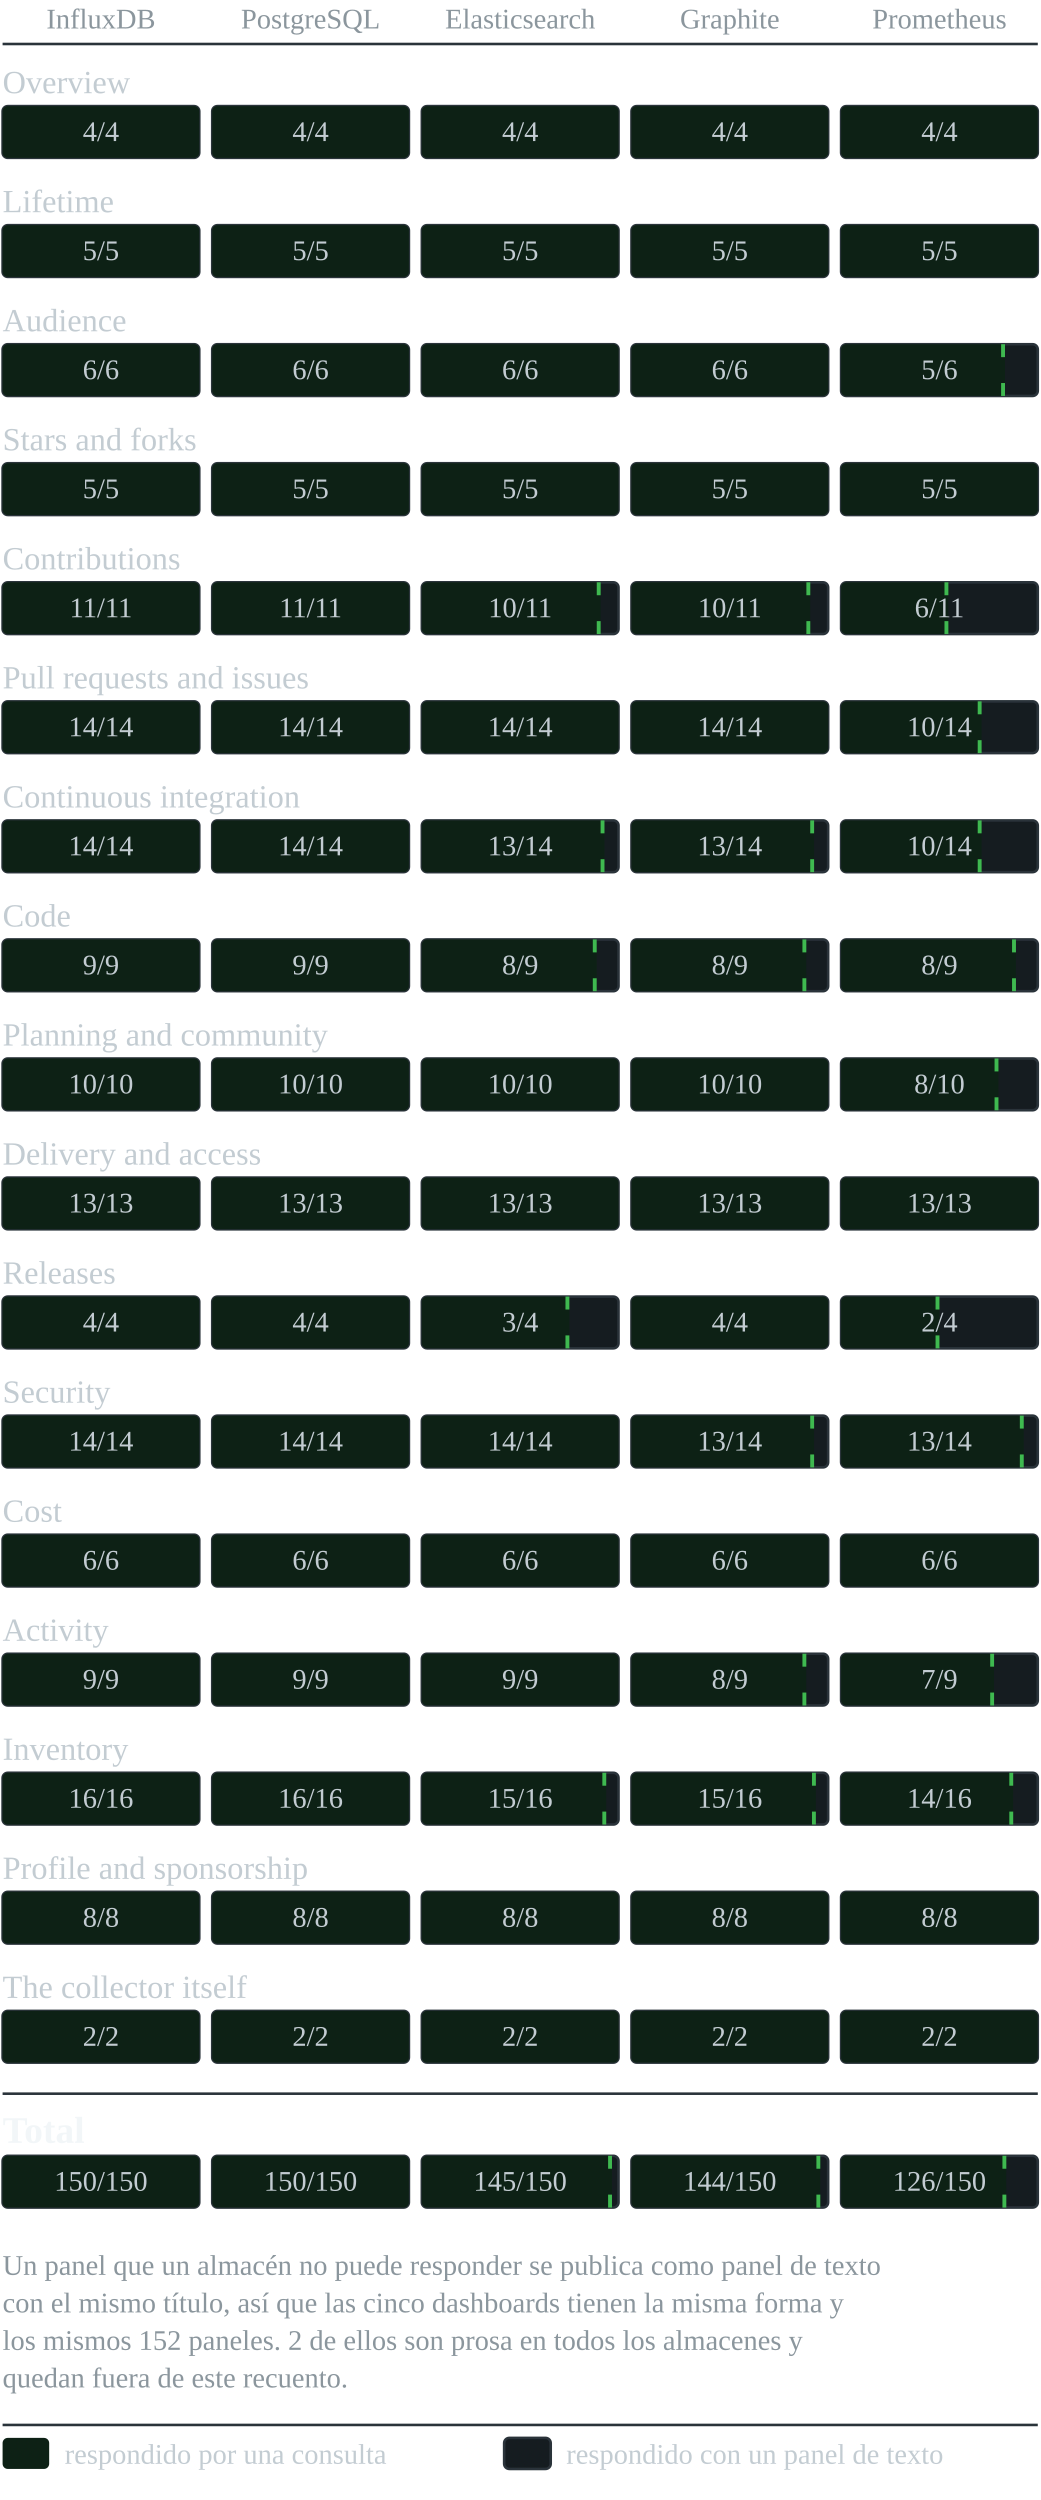
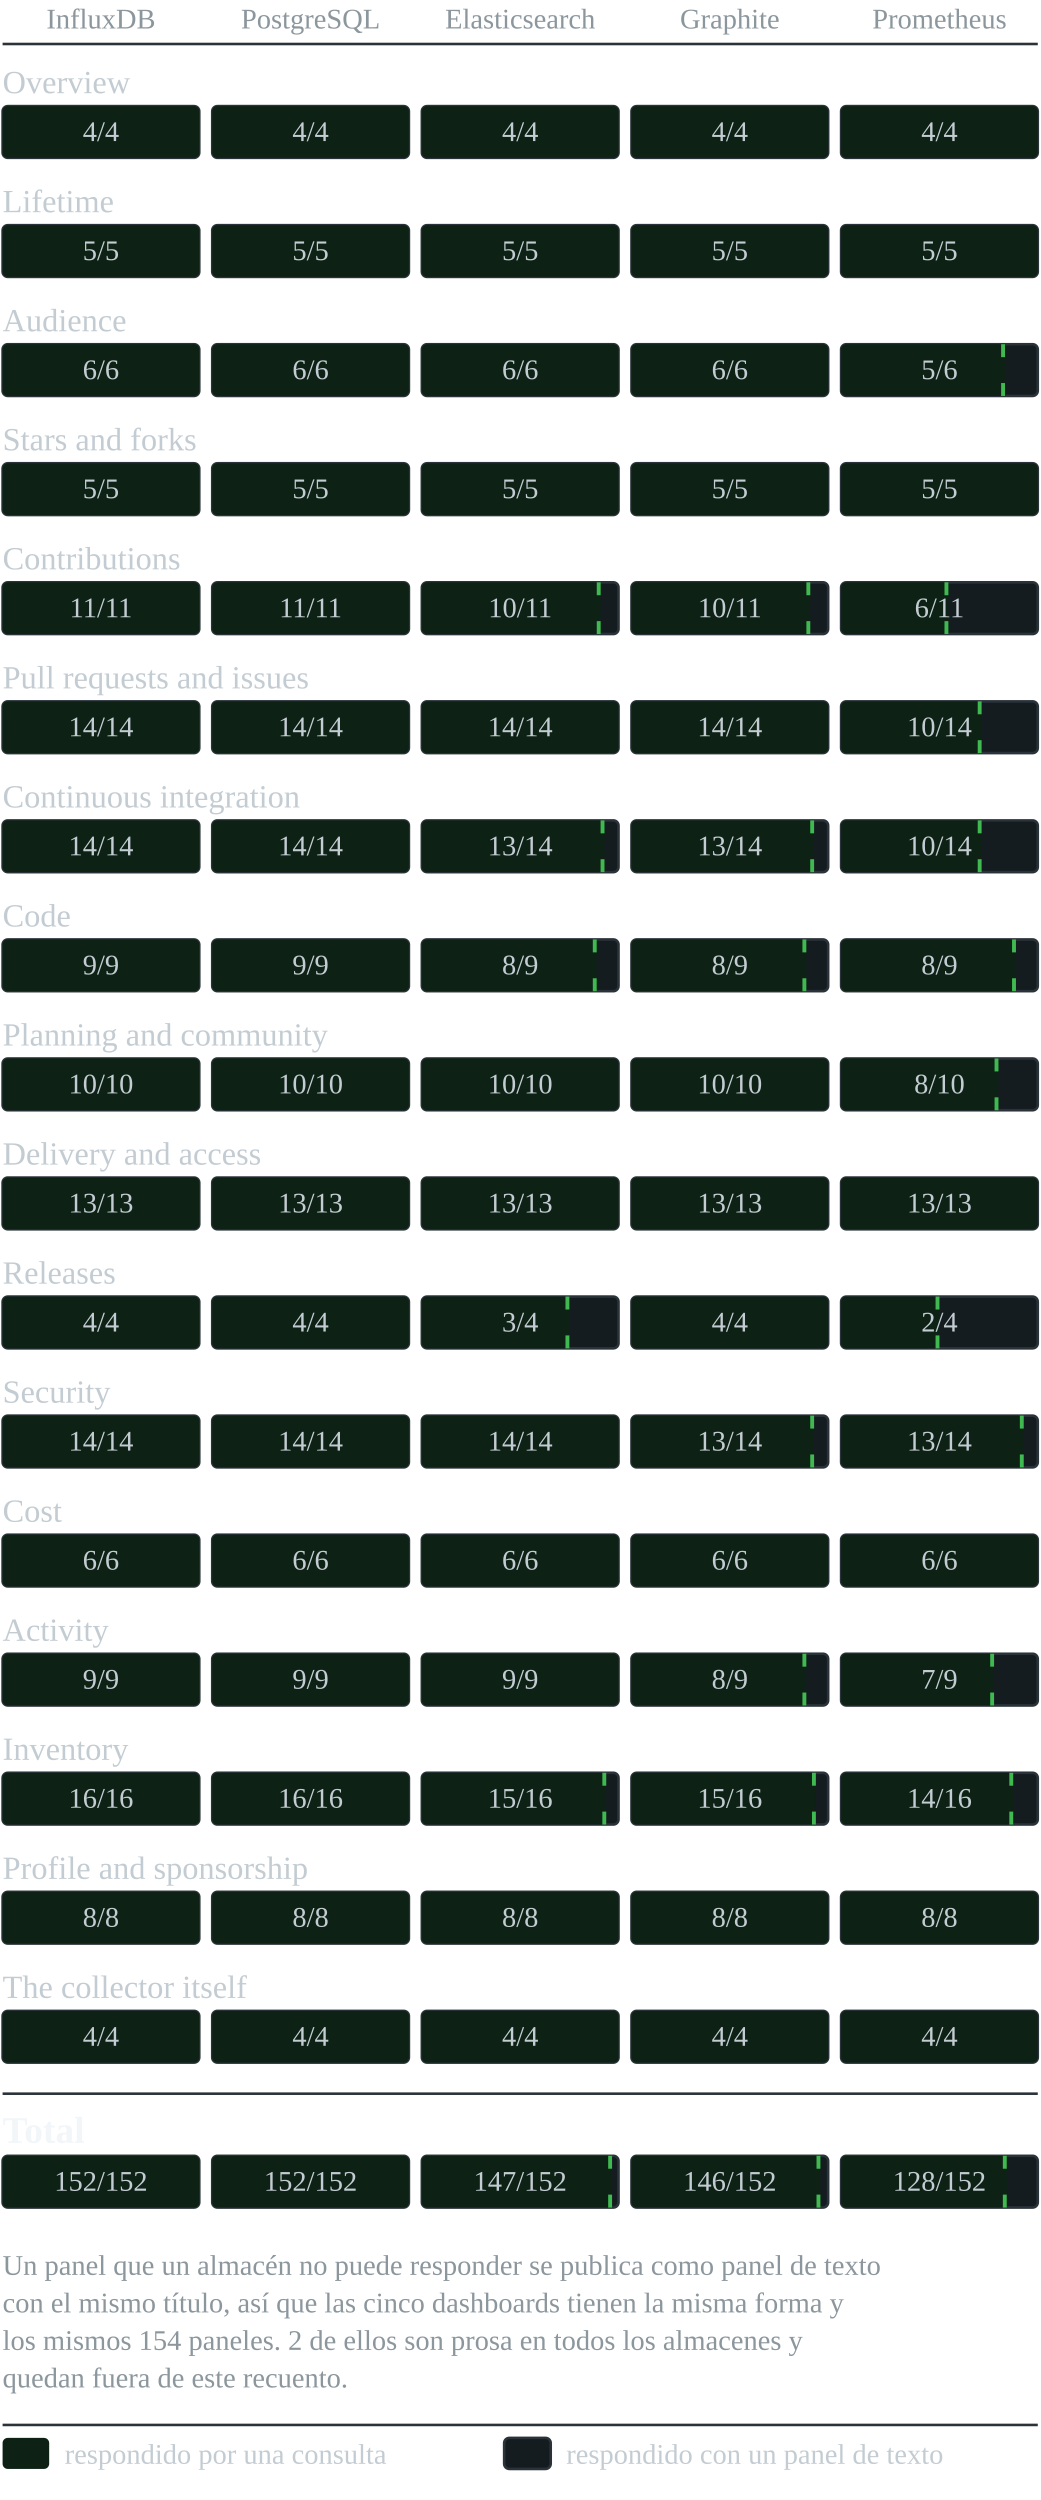
<svg xmlns="http://www.w3.org/2000/svg" class="gf" viewBox="-1 -1 402 966" role="img" aria-labelledby="gf-stores-es-narrow-t gf-stores-es-narrow-d">
  <style>.gf{font-family:var(--sl-font,ui-sans-serif,system-ui,sans-serif)}.gf text{fill:var(--rb-body,#c3ccd2);font-size:12.5px}.gf .gf-title{fill:var(--rb-heading,#f2f6f8);font-size:14.5px;font-weight:600}.gf .gf-col{fill:var(--rb-heading,#f2f6f8);font-size:12px;font-weight:600}.gf .gf-muted{fill:var(--rb-muted,#8b969d);font-size:11px}.gf .gf-small{font-size:11px}.gf .gf-count{font-size:26px;font-weight:700}.gf .gf-keep{fill:var(--rb-accent,#3fb950)}.gf .gf-add{fill:var(--rb-status-drop,#e0605c)}.gf .gf-box{fill:var(--rb-surface,#151c20);stroke:var(--rb-border,#2a333a);stroke-width:1}.gf .gf-cell-keep{fill:var(--rb-accent-soft,#0d2115);stroke:var(--rb-accent,#3fb950);stroke-width:1}.gf .gf-cell-add{fill:var(--rb-status-drop-soft,#2b1618);stroke:var(--rb-status-drop,#e0605c);stroke-width:1}.gf .gf-bar{fill:var(--rb-accent-soft,#0d2115)}.gf .gf-edge{fill:var(--rb-accent,#3fb950)}.gf .gf-rule{stroke:var(--rb-border,#2a333a);stroke-width:1}.gf .gf-line{stroke:var(--rb-muted,#8b969d);stroke-width:1;fill:none}.gf .gf-head{fill:var(--rb-muted,#8b969d)}</style>
  <text x="38" y="10" class="gf-small gf-muted" text-anchor="middle">InfluxDB</text>
  <text x="119" y="10" class="gf-small gf-muted" text-anchor="middle">PostgreSQL</text>
  <text x="200" y="10" class="gf-small gf-muted" text-anchor="middle">Elasticsearch</text>
  <text x="281" y="10" class="gf-small gf-muted" text-anchor="middle">Graphite</text>
  <text x="362" y="10" class="gf-small gf-muted" text-anchor="middle">Prometheus</text>
  <line x1="0" y1="16" x2="400" y2="16" class="gf-rule" />
  <text x="0" y="35">Overview</text>
  <rect x="0" y="40" width="76" height="20" rx="2" class="gf-box" />
  <rect x="0" y="40" width="76" height="20" rx="2" class="gf-bar" />
  <text x="38" y="53.5" class="gf-small" text-anchor="middle">4/4</text>
  <rect x="81" y="40" width="76" height="20" rx="2" class="gf-box" />
  <rect x="81" y="40" width="76" height="20" rx="2" class="gf-bar" />
  <text x="119" y="53.5" class="gf-small" text-anchor="middle">4/4</text>
  <rect x="162" y="40" width="76" height="20" rx="2" class="gf-box" />
  <rect x="162" y="40" width="76" height="20" rx="2" class="gf-bar" />
  <text x="200" y="53.5" class="gf-small" text-anchor="middle">4/4</text>
  <rect x="243" y="40" width="76" height="20" rx="2" class="gf-box" />
  <rect x="243" y="40" width="76" height="20" rx="2" class="gf-bar" />
  <text x="281" y="53.5" class="gf-small" text-anchor="middle">4/4</text>
  <rect x="324" y="40" width="76" height="20" rx="2" class="gf-box" />
  <rect x="324" y="40" width="76" height="20" rx="2" class="gf-bar" />
  <text x="362" y="53.5" class="gf-small" text-anchor="middle">4/4</text>
  <text x="0" y="81">Lifetime</text>
  <rect x="0" y="86" width="76" height="20" rx="2" class="gf-box" />
  <rect x="0" y="86" width="76" height="20" rx="2" class="gf-bar" />
  <text x="38" y="99.5" class="gf-small" text-anchor="middle">5/5</text>
  <rect x="81" y="86" width="76" height="20" rx="2" class="gf-box" />
  <rect x="81" y="86" width="76" height="20" rx="2" class="gf-bar" />
  <text x="119" y="99.5" class="gf-small" text-anchor="middle">5/5</text>
  <rect x="162" y="86" width="76" height="20" rx="2" class="gf-box" />
  <rect x="162" y="86" width="76" height="20" rx="2" class="gf-bar" />
  <text x="200" y="99.5" class="gf-small" text-anchor="middle">5/5</text>
  <rect x="243" y="86" width="76" height="20" rx="2" class="gf-box" />
  <rect x="243" y="86" width="76" height="20" rx="2" class="gf-bar" />
  <text x="281" y="99.5" class="gf-small" text-anchor="middle">5/5</text>
  <rect x="324" y="86" width="76" height="20" rx="2" class="gf-box" />
  <rect x="324" y="86" width="76" height="20" rx="2" class="gf-bar" />
  <text x="362" y="99.5" class="gf-small" text-anchor="middle">5/5</text>
  <text x="0" y="127">Audience</text>
  <rect x="0" y="132" width="76" height="20" rx="2" class="gf-box" />
  <rect x="0" y="132" width="76" height="20" rx="2" class="gf-bar" />
  <text x="38" y="145.5" class="gf-small" text-anchor="middle">6/6</text>
  <rect x="81" y="132" width="76" height="20" rx="2" class="gf-box" />
  <rect x="81" y="132" width="76" height="20" rx="2" class="gf-bar" />
  <text x="119" y="145.5" class="gf-small" text-anchor="middle">6/6</text>
  <rect x="162" y="132" width="76" height="20" rx="2" class="gf-box" />
  <rect x="162" y="132" width="76" height="20" rx="2" class="gf-bar" />
  <text x="200" y="145.5" class="gf-small" text-anchor="middle">6/6</text>
  <rect x="243" y="132" width="76" height="20" rx="2" class="gf-box" />
  <rect x="243" y="132" width="76" height="20" rx="2" class="gf-bar" />
  <text x="281" y="145.5" class="gf-small" text-anchor="middle">6/6</text>
  <rect x="324" y="132" width="76" height="20" rx="2" class="gf-box" />
  <rect x="324" y="132" width="63.33" height="20" rx="2" class="gf-bar" />
  <rect x="385.83" y="132" width="1.5" height="5" rx="0" class="gf-edge" />
  <rect x="385.83" y="147" width="1.5" height="5" rx="0" class="gf-edge" />
  <text x="362" y="145.5" class="gf-small" text-anchor="middle">5/6</text>
  <text x="0" y="173">Stars and forks</text>
  <rect x="0" y="178" width="76" height="20" rx="2" class="gf-box" />
  <rect x="0" y="178" width="76" height="20" rx="2" class="gf-bar" />
  <text x="38" y="191.5" class="gf-small" text-anchor="middle">5/5</text>
  <rect x="81" y="178" width="76" height="20" rx="2" class="gf-box" />
  <rect x="81" y="178" width="76" height="20" rx="2" class="gf-bar" />
  <text x="119" y="191.5" class="gf-small" text-anchor="middle">5/5</text>
  <rect x="162" y="178" width="76" height="20" rx="2" class="gf-box" />
  <rect x="162" y="178" width="76" height="20" rx="2" class="gf-bar" />
  <text x="200" y="191.5" class="gf-small" text-anchor="middle">5/5</text>
  <rect x="243" y="178" width="76" height="20" rx="2" class="gf-box" />
  <rect x="243" y="178" width="76" height="20" rx="2" class="gf-bar" />
  <text x="281" y="191.5" class="gf-small" text-anchor="middle">5/5</text>
  <rect x="324" y="178" width="76" height="20" rx="2" class="gf-box" />
  <rect x="324" y="178" width="76" height="20" rx="2" class="gf-bar" />
  <text x="362" y="191.5" class="gf-small" text-anchor="middle">5/5</text>
  <text x="0" y="219">Contributions</text>
  <rect x="0" y="224" width="76" height="20" rx="2" class="gf-box" />
  <rect x="0" y="224" width="76" height="20" rx="2" class="gf-bar" />
  <text x="38" y="237.5" class="gf-small" text-anchor="middle">11/11</text>
  <rect x="81" y="224" width="76" height="20" rx="2" class="gf-box" />
  <rect x="81" y="224" width="76" height="20" rx="2" class="gf-bar" />
  <text x="119" y="237.5" class="gf-small" text-anchor="middle">11/11</text>
  <rect x="162" y="224" width="76" height="20" rx="2" class="gf-box" />
  <rect x="162" y="224" width="69.09" height="20" rx="2" class="gf-bar" />
  <rect x="229.59" y="224" width="1.5" height="5" rx="0" class="gf-edge" />
  <rect x="229.59" y="239" width="1.5" height="5" rx="0" class="gf-edge" />
  <text x="200" y="237.5" class="gf-small" text-anchor="middle">10/11</text>
  <rect x="243" y="224" width="76" height="20" rx="2" class="gf-box" />
  <rect x="243" y="224" width="69.09" height="20" rx="2" class="gf-bar" />
  <rect x="310.59" y="224" width="1.5" height="5" rx="0" class="gf-edge" />
  <rect x="310.59" y="239" width="1.5" height="5" rx="0" class="gf-edge" />
  <text x="281" y="237.5" class="gf-small" text-anchor="middle">10/11</text>
  <rect x="324" y="224" width="76" height="20" rx="2" class="gf-box" />
  <rect x="324" y="224" width="41.45" height="20" rx="2" class="gf-bar" />
  <rect x="363.95" y="224" width="1.5" height="5" rx="0" class="gf-edge" />
  <rect x="363.95" y="239" width="1.5" height="5" rx="0" class="gf-edge" />
  <text x="362" y="237.5" class="gf-small" text-anchor="middle">6/11</text>
  <text x="0" y="265">Pull requests and issues</text>
  <rect x="0" y="270" width="76" height="20" rx="2" class="gf-box" />
  <rect x="0" y="270" width="76" height="20" rx="2" class="gf-bar" />
  <text x="38" y="283.5" class="gf-small" text-anchor="middle">14/14</text>
  <rect x="81" y="270" width="76" height="20" rx="2" class="gf-box" />
  <rect x="81" y="270" width="76" height="20" rx="2" class="gf-bar" />
  <text x="119" y="283.5" class="gf-small" text-anchor="middle">14/14</text>
  <rect x="162" y="270" width="76" height="20" rx="2" class="gf-box" />
  <rect x="162" y="270" width="76" height="20" rx="2" class="gf-bar" />
  <text x="200" y="283.5" class="gf-small" text-anchor="middle">14/14</text>
  <rect x="243" y="270" width="76" height="20" rx="2" class="gf-box" />
  <rect x="243" y="270" width="76" height="20" rx="2" class="gf-bar" />
  <text x="281" y="283.5" class="gf-small" text-anchor="middle">14/14</text>
  <rect x="324" y="270" width="76" height="20" rx="2" class="gf-box" />
  <rect x="324" y="270" width="54.29" height="20" rx="2" class="gf-bar" />
  <rect x="376.79" y="270" width="1.5" height="5" rx="0" class="gf-edge" />
  <rect x="376.79" y="285" width="1.5" height="5" rx="0" class="gf-edge" />
  <text x="362" y="283.5" class="gf-small" text-anchor="middle">10/14</text>
  <text x="0" y="311">Continuous integration</text>
  <rect x="0" y="316" width="76" height="20" rx="2" class="gf-box" />
  <rect x="0" y="316" width="76" height="20" rx="2" class="gf-bar" />
  <text x="38" y="329.5" class="gf-small" text-anchor="middle">14/14</text>
  <rect x="81" y="316" width="76" height="20" rx="2" class="gf-box" />
  <rect x="81" y="316" width="76" height="20" rx="2" class="gf-bar" />
  <text x="119" y="329.5" class="gf-small" text-anchor="middle">14/14</text>
  <rect x="162" y="316" width="76" height="20" rx="2" class="gf-box" />
  <rect x="162" y="316" width="70.57" height="20" rx="2" class="gf-bar" />
  <rect x="231.07" y="316" width="1.5" height="5" rx="0" class="gf-edge" />
  <rect x="231.07" y="331" width="1.5" height="5" rx="0" class="gf-edge" />
  <text x="200" y="329.5" class="gf-small" text-anchor="middle">13/14</text>
  <rect x="243" y="316" width="76" height="20" rx="2" class="gf-box" />
  <rect x="243" y="316" width="70.57" height="20" rx="2" class="gf-bar" />
  <rect x="312.07" y="316" width="1.5" height="5" rx="0" class="gf-edge" />
  <rect x="312.07" y="331" width="1.5" height="5" rx="0" class="gf-edge" />
  <text x="281" y="329.5" class="gf-small" text-anchor="middle">13/14</text>
  <rect x="324" y="316" width="76" height="20" rx="2" class="gf-box" />
  <rect x="324" y="316" width="54.29" height="20" rx="2" class="gf-bar" />
  <rect x="376.79" y="316" width="1.5" height="5" rx="0" class="gf-edge" />
  <rect x="376.79" y="331" width="1.5" height="5" rx="0" class="gf-edge" />
  <text x="362" y="329.5" class="gf-small" text-anchor="middle">10/14</text>
  <text x="0" y="357">Code</text>
  <rect x="0" y="362" width="76" height="20" rx="2" class="gf-box" />
  <rect x="0" y="362" width="76" height="20" rx="2" class="gf-bar" />
  <text x="38" y="375.5" class="gf-small" text-anchor="middle">9/9</text>
  <rect x="81" y="362" width="76" height="20" rx="2" class="gf-box" />
  <rect x="81" y="362" width="76" height="20" rx="2" class="gf-bar" />
  <text x="119" y="375.5" class="gf-small" text-anchor="middle">9/9</text>
  <rect x="162" y="362" width="76" height="20" rx="2" class="gf-box" />
  <rect x="162" y="362" width="67.56" height="20" rx="2" class="gf-bar" />
  <rect x="228.06" y="362" width="1.5" height="5" rx="0" class="gf-edge" />
  <rect x="228.06" y="377" width="1.5" height="5" rx="0" class="gf-edge" />
  <text x="200" y="375.5" class="gf-small" text-anchor="middle">8/9</text>
  <rect x="243" y="362" width="76" height="20" rx="2" class="gf-box" />
  <rect x="243" y="362" width="67.56" height="20" rx="2" class="gf-bar" />
  <rect x="309.06" y="362" width="1.5" height="5" rx="0" class="gf-edge" />
  <rect x="309.06" y="377" width="1.5" height="5" rx="0" class="gf-edge" />
  <text x="281" y="375.5" class="gf-small" text-anchor="middle">8/9</text>
  <rect x="324" y="362" width="76" height="20" rx="2" class="gf-box" />
  <rect x="324" y="362" width="67.56" height="20" rx="2" class="gf-bar" />
  <rect x="390.06" y="362" width="1.5" height="5" rx="0" class="gf-edge" />
  <rect x="390.06" y="377" width="1.5" height="5" rx="0" class="gf-edge" />
  <text x="362" y="375.5" class="gf-small" text-anchor="middle">8/9</text>
  <text x="0" y="403">Planning and community</text>
  <rect x="0" y="408" width="76" height="20" rx="2" class="gf-box" />
  <rect x="0" y="408" width="76" height="20" rx="2" class="gf-bar" />
  <text x="38" y="421.5" class="gf-small" text-anchor="middle">10/10</text>
  <rect x="81" y="408" width="76" height="20" rx="2" class="gf-box" />
  <rect x="81" y="408" width="76" height="20" rx="2" class="gf-bar" />
  <text x="119" y="421.5" class="gf-small" text-anchor="middle">10/10</text>
  <rect x="162" y="408" width="76" height="20" rx="2" class="gf-box" />
  <rect x="162" y="408" width="76" height="20" rx="2" class="gf-bar" />
  <text x="200" y="421.5" class="gf-small" text-anchor="middle">10/10</text>
  <rect x="243" y="408" width="76" height="20" rx="2" class="gf-box" />
  <rect x="243" y="408" width="76" height="20" rx="2" class="gf-bar" />
  <text x="281" y="421.5" class="gf-small" text-anchor="middle">10/10</text>
  <rect x="324" y="408" width="76" height="20" rx="2" class="gf-box" />
  <rect x="324" y="408" width="60.8" height="20" rx="2" class="gf-bar" />
  <rect x="383.3" y="408" width="1.5" height="5" rx="0" class="gf-edge" />
  <rect x="383.3" y="423" width="1.5" height="5" rx="0" class="gf-edge" />
  <text x="362" y="421.5" class="gf-small" text-anchor="middle">8/10</text>
  <text x="0" y="449">Delivery and access</text>
  <rect x="0" y="454" width="76" height="20" rx="2" class="gf-box" />
  <rect x="0" y="454" width="76" height="20" rx="2" class="gf-bar" />
  <text x="38" y="467.5" class="gf-small" text-anchor="middle">13/13</text>
  <rect x="81" y="454" width="76" height="20" rx="2" class="gf-box" />
  <rect x="81" y="454" width="76" height="20" rx="2" class="gf-bar" />
  <text x="119" y="467.5" class="gf-small" text-anchor="middle">13/13</text>
  <rect x="162" y="454" width="76" height="20" rx="2" class="gf-box" />
  <rect x="162" y="454" width="76" height="20" rx="2" class="gf-bar" />
  <text x="200" y="467.5" class="gf-small" text-anchor="middle">13/13</text>
  <rect x="243" y="454" width="76" height="20" rx="2" class="gf-box" />
  <rect x="243" y="454" width="76" height="20" rx="2" class="gf-bar" />
  <text x="281" y="467.5" class="gf-small" text-anchor="middle">13/13</text>
  <rect x="324" y="454" width="76" height="20" rx="2" class="gf-box" />
  <rect x="324" y="454" width="76" height="20" rx="2" class="gf-bar" />
  <text x="362" y="467.5" class="gf-small" text-anchor="middle">13/13</text>
  <text x="0" y="495">Releases</text>
  <rect x="0" y="500" width="76" height="20" rx="2" class="gf-box" />
  <rect x="0" y="500" width="76" height="20" rx="2" class="gf-bar" />
  <text x="38" y="513.5" class="gf-small" text-anchor="middle">4/4</text>
  <rect x="81" y="500" width="76" height="20" rx="2" class="gf-box" />
  <rect x="81" y="500" width="76" height="20" rx="2" class="gf-bar" />
  <text x="119" y="513.5" class="gf-small" text-anchor="middle">4/4</text>
  <rect x="162" y="500" width="76" height="20" rx="2" class="gf-box" />
  <rect x="162" y="500" width="57" height="20" rx="2" class="gf-bar" />
  <rect x="217.5" y="500" width="1.5" height="5" rx="0" class="gf-edge" />
  <rect x="217.5" y="515" width="1.5" height="5" rx="0" class="gf-edge" />
  <text x="200" y="513.5" class="gf-small" text-anchor="middle">3/4</text>
  <rect x="243" y="500" width="76" height="20" rx="2" class="gf-box" />
  <rect x="243" y="500" width="76" height="20" rx="2" class="gf-bar" />
  <text x="281" y="513.5" class="gf-small" text-anchor="middle">4/4</text>
  <rect x="324" y="500" width="76" height="20" rx="2" class="gf-box" />
  <rect x="324" y="500" width="38" height="20" rx="2" class="gf-bar" />
  <rect x="360.5" y="500" width="1.5" height="5" rx="0" class="gf-edge" />
  <rect x="360.5" y="515" width="1.5" height="5" rx="0" class="gf-edge" />
  <text x="362" y="513.5" class="gf-small" text-anchor="middle">2/4</text>
  <text x="0" y="541">Security</text>
  <rect x="0" y="546" width="76" height="20" rx="2" class="gf-box" />
  <rect x="0" y="546" width="76" height="20" rx="2" class="gf-bar" />
  <text x="38" y="559.5" class="gf-small" text-anchor="middle">14/14</text>
  <rect x="81" y="546" width="76" height="20" rx="2" class="gf-box" />
  <rect x="81" y="546" width="76" height="20" rx="2" class="gf-bar" />
  <text x="119" y="559.5" class="gf-small" text-anchor="middle">14/14</text>
  <rect x="162" y="546" width="76" height="20" rx="2" class="gf-box" />
  <rect x="162" y="546" width="76" height="20" rx="2" class="gf-bar" />
  <text x="200" y="559.5" class="gf-small" text-anchor="middle">14/14</text>
  <rect x="243" y="546" width="76" height="20" rx="2" class="gf-box" />
  <rect x="243" y="546" width="70.57" height="20" rx="2" class="gf-bar" />
  <rect x="312.07" y="546" width="1.5" height="5" rx="0" class="gf-edge" />
  <rect x="312.07" y="561" width="1.5" height="5" rx="0" class="gf-edge" />
  <text x="281" y="559.5" class="gf-small" text-anchor="middle">13/14</text>
  <rect x="324" y="546" width="76" height="20" rx="2" class="gf-box" />
  <rect x="324" y="546" width="70.57" height="20" rx="2" class="gf-bar" />
  <rect x="393.07" y="546" width="1.5" height="5" rx="0" class="gf-edge" />
  <rect x="393.07" y="561" width="1.5" height="5" rx="0" class="gf-edge" />
  <text x="362" y="559.5" class="gf-small" text-anchor="middle">13/14</text>
  <text x="0" y="587">Cost</text>
  <rect x="0" y="592" width="76" height="20" rx="2" class="gf-box" />
  <rect x="0" y="592" width="76" height="20" rx="2" class="gf-bar" />
  <text x="38" y="605.5" class="gf-small" text-anchor="middle">6/6</text>
  <rect x="81" y="592" width="76" height="20" rx="2" class="gf-box" />
  <rect x="81" y="592" width="76" height="20" rx="2" class="gf-bar" />
  <text x="119" y="605.5" class="gf-small" text-anchor="middle">6/6</text>
  <rect x="162" y="592" width="76" height="20" rx="2" class="gf-box" />
  <rect x="162" y="592" width="76" height="20" rx="2" class="gf-bar" />
  <text x="200" y="605.5" class="gf-small" text-anchor="middle">6/6</text>
  <rect x="243" y="592" width="76" height="20" rx="2" class="gf-box" />
  <rect x="243" y="592" width="76" height="20" rx="2" class="gf-bar" />
  <text x="281" y="605.5" class="gf-small" text-anchor="middle">6/6</text>
  <rect x="324" y="592" width="76" height="20" rx="2" class="gf-box" />
  <rect x="324" y="592" width="76" height="20" rx="2" class="gf-bar" />
  <text x="362" y="605.5" class="gf-small" text-anchor="middle">6/6</text>
  <text x="0" y="633">Activity</text>
  <rect x="0" y="638" width="76" height="20" rx="2" class="gf-box" />
  <rect x="0" y="638" width="76" height="20" rx="2" class="gf-bar" />
  <text x="38" y="651.5" class="gf-small" text-anchor="middle">9/9</text>
  <rect x="81" y="638" width="76" height="20" rx="2" class="gf-box" />
  <rect x="81" y="638" width="76" height="20" rx="2" class="gf-bar" />
  <text x="119" y="651.5" class="gf-small" text-anchor="middle">9/9</text>
  <rect x="162" y="638" width="76" height="20" rx="2" class="gf-box" />
  <rect x="162" y="638" width="76" height="20" rx="2" class="gf-bar" />
  <text x="200" y="651.5" class="gf-small" text-anchor="middle">9/9</text>
  <rect x="243" y="638" width="76" height="20" rx="2" class="gf-box" />
  <rect x="243" y="638" width="67.56" height="20" rx="2" class="gf-bar" />
  <rect x="309.06" y="638" width="1.5" height="5" rx="0" class="gf-edge" />
  <rect x="309.06" y="653" width="1.5" height="5" rx="0" class="gf-edge" />
  <text x="281" y="651.5" class="gf-small" text-anchor="middle">8/9</text>
  <rect x="324" y="638" width="76" height="20" rx="2" class="gf-box" />
  <rect x="324" y="638" width="59.11" height="20" rx="2" class="gf-bar" />
  <rect x="381.61" y="638" width="1.5" height="5" rx="0" class="gf-edge" />
  <rect x="381.61" y="653" width="1.5" height="5" rx="0" class="gf-edge" />
  <text x="362" y="651.5" class="gf-small" text-anchor="middle">7/9</text>
  <text x="0" y="679">Inventory</text>
  <rect x="0" y="684" width="76" height="20" rx="2" class="gf-box" />
  <rect x="0" y="684" width="76" height="20" rx="2" class="gf-bar" />
  <text x="38" y="697.5" class="gf-small" text-anchor="middle">16/16</text>
  <rect x="81" y="684" width="76" height="20" rx="2" class="gf-box" />
  <rect x="81" y="684" width="76" height="20" rx="2" class="gf-bar" />
  <text x="119" y="697.5" class="gf-small" text-anchor="middle">16/16</text>
  <rect x="162" y="684" width="76" height="20" rx="2" class="gf-box" />
  <rect x="162" y="684" width="71.25" height="20" rx="2" class="gf-bar" />
  <rect x="231.75" y="684" width="1.5" height="5" rx="0" class="gf-edge" />
  <rect x="231.75" y="699" width="1.5" height="5" rx="0" class="gf-edge" />
  <text x="200" y="697.5" class="gf-small" text-anchor="middle">15/16</text>
  <rect x="243" y="684" width="76" height="20" rx="2" class="gf-box" />
  <rect x="243" y="684" width="71.25" height="20" rx="2" class="gf-bar" />
  <rect x="312.75" y="684" width="1.5" height="5" rx="0" class="gf-edge" />
  <rect x="312.75" y="699" width="1.5" height="5" rx="0" class="gf-edge" />
  <text x="281" y="697.5" class="gf-small" text-anchor="middle">15/16</text>
  <rect x="324" y="684" width="76" height="20" rx="2" class="gf-box" />
  <rect x="324" y="684" width="66.5" height="20" rx="2" class="gf-bar" />
  <rect x="389" y="684" width="1.5" height="5" rx="0" class="gf-edge" />
  <rect x="389" y="699" width="1.5" height="5" rx="0" class="gf-edge" />
  <text x="362" y="697.5" class="gf-small" text-anchor="middle">14/16</text>
  <text x="0" y="725">Profile and sponsorship</text>
  <rect x="0" y="730" width="76" height="20" rx="2" class="gf-box" />
  <rect x="0" y="730" width="76" height="20" rx="2" class="gf-bar" />
  <text x="38" y="743.5" class="gf-small" text-anchor="middle">8/8</text>
  <rect x="81" y="730" width="76" height="20" rx="2" class="gf-box" />
  <rect x="81" y="730" width="76" height="20" rx="2" class="gf-bar" />
  <text x="119" y="743.5" class="gf-small" text-anchor="middle">8/8</text>
  <rect x="162" y="730" width="76" height="20" rx="2" class="gf-box" />
  <rect x="162" y="730" width="76" height="20" rx="2" class="gf-bar" />
  <text x="200" y="743.5" class="gf-small" text-anchor="middle">8/8</text>
  <rect x="243" y="730" width="76" height="20" rx="2" class="gf-box" />
  <rect x="243" y="730" width="76" height="20" rx="2" class="gf-bar" />
  <text x="281" y="743.5" class="gf-small" text-anchor="middle">8/8</text>
  <rect x="324" y="730" width="76" height="20" rx="2" class="gf-box" />
  <rect x="324" y="730" width="76" height="20" rx="2" class="gf-bar" />
  <text x="362" y="743.5" class="gf-small" text-anchor="middle">8/8</text>
  <text x="0" y="771">The collector itself</text>
  <rect x="0" y="776" width="76" height="20" rx="2" class="gf-box" />
  <rect x="0" y="776" width="76" height="20" rx="2" class="gf-bar" />
-   <text x="38" y="789.5" class="gf-small" text-anchor="middle">2/2</text>
+   <text x="38" y="789.5" class="gf-small" text-anchor="middle">4/4</text>
  <rect x="81" y="776" width="76" height="20" rx="2" class="gf-box" />
  <rect x="81" y="776" width="76" height="20" rx="2" class="gf-bar" />
-   <text x="119" y="789.5" class="gf-small" text-anchor="middle">2/2</text>
+   <text x="119" y="789.5" class="gf-small" text-anchor="middle">4/4</text>
  <rect x="162" y="776" width="76" height="20" rx="2" class="gf-box" />
  <rect x="162" y="776" width="76" height="20" rx="2" class="gf-bar" />
-   <text x="200" y="789.5" class="gf-small" text-anchor="middle">2/2</text>
+   <text x="200" y="789.5" class="gf-small" text-anchor="middle">4/4</text>
  <rect x="243" y="776" width="76" height="20" rx="2" class="gf-box" />
  <rect x="243" y="776" width="76" height="20" rx="2" class="gf-bar" />
-   <text x="281" y="789.5" class="gf-small" text-anchor="middle">2/2</text>
+   <text x="281" y="789.5" class="gf-small" text-anchor="middle">4/4</text>
  <rect x="324" y="776" width="76" height="20" rx="2" class="gf-box" />
  <rect x="324" y="776" width="76" height="20" rx="2" class="gf-bar" />
-   <text x="362" y="789.5" class="gf-small" text-anchor="middle">2/2</text>
+   <text x="362" y="789.5" class="gf-small" text-anchor="middle">4/4</text>
  <line x1="0" y1="808" x2="400" y2="808" class="gf-rule" />
  <text x="0" y="827" class="gf-title">Total</text>
  <rect x="0" y="832" width="76" height="20" rx="2" class="gf-box" />
  <rect x="0" y="832" width="76" height="20" rx="2" class="gf-bar" />
-   <text x="38" y="845.5" class="gf-small" text-anchor="middle">150/150</text>
+   <text x="38" y="845.5" class="gf-small" text-anchor="middle">152/152</text>
  <rect x="81" y="832" width="76" height="20" rx="2" class="gf-box" />
  <rect x="81" y="832" width="76" height="20" rx="2" class="gf-bar" />
-   <text x="119" y="845.5" class="gf-small" text-anchor="middle">150/150</text>
+   <text x="119" y="845.5" class="gf-small" text-anchor="middle">152/152</text>
  <rect x="162" y="832" width="76" height="20" rx="2" class="gf-box" />
-   <rect x="162" y="832" width="73.47" height="20" rx="2" class="gf-bar" />
-   <rect x="233.97" y="832" width="1.5" height="5" rx="0" class="gf-edge" />
-   <rect x="233.97" y="847" width="1.5" height="5" rx="0" class="gf-edge" />
-   <text x="200" y="845.5" class="gf-small" text-anchor="middle">145/150</text>
+   <rect x="162" y="832" width="73.5" height="20" rx="2" class="gf-bar" />
+   <rect x="234" y="832" width="1.5" height="5" rx="0" class="gf-edge" />
+   <rect x="234" y="847" width="1.5" height="5" rx="0" class="gf-edge" />
+   <text x="200" y="845.5" class="gf-small" text-anchor="middle">147/152</text>
  <rect x="243" y="832" width="76" height="20" rx="2" class="gf-box" />
-   <rect x="243" y="832" width="72.96" height="20" rx="2" class="gf-bar" />
-   <rect x="314.46" y="832" width="1.5" height="5" rx="0" class="gf-edge" />
-   <rect x="314.46" y="847" width="1.5" height="5" rx="0" class="gf-edge" />
-   <text x="281" y="845.5" class="gf-small" text-anchor="middle">144/150</text>
+   <rect x="243" y="832" width="73" height="20" rx="2" class="gf-bar" />
+   <rect x="314.5" y="832" width="1.5" height="5" rx="0" class="gf-edge" />
+   <rect x="314.5" y="847" width="1.5" height="5" rx="0" class="gf-edge" />
+   <text x="281" y="845.5" class="gf-small" text-anchor="middle">146/152</text>
  <rect x="324" y="832" width="76" height="20" rx="2" class="gf-box" />
-   <rect x="324" y="832" width="63.84" height="20" rx="2" class="gf-bar" />
-   <rect x="386.34" y="832" width="1.5" height="5" rx="0" class="gf-edge" />
-   <rect x="386.34" y="847" width="1.5" height="5" rx="0" class="gf-edge" />
-   <text x="362" y="845.5" class="gf-small" text-anchor="middle">126/150</text>
+   <rect x="324" y="832" width="64" height="20" rx="2" class="gf-bar" />
+   <rect x="386.5" y="832" width="1.5" height="5" rx="0" class="gf-edge" />
+   <rect x="386.5" y="847" width="1.5" height="5" rx="0" class="gf-edge" />
+   <text x="362" y="845.5" class="gf-small" text-anchor="middle">128/152</text>
  <text x="0" y="878" class="gf-muted">Un panel que un almacén no puede responder se publica como panel de texto</text>
  <text x="0" y="892.5" class="gf-muted">con el mismo título, así que las cinco dashboards tienen la misma forma y</text>
-   <text x="0" y="907" class="gf-muted">los mismos 152 paneles. 2 de ellos son prosa en todos los almacenes y</text>
+   <text x="0" y="907" class="gf-muted">los mismos 154 paneles. 2 de ellos son prosa en todos los almacenes y</text>
  <text x="0" y="921.5" class="gf-muted">quedan fuera de este recuento.</text>
  <line x1="0" y1="936" x2="400" y2="936" class="gf-rule" />
  <rect x="0" y="941" width="18" height="12" rx="2" class="gf-bar" />
  <text x="24" y="951" class="gf-small">respondido por una consulta</text>
  <rect x="193.8" y="941" width="18" height="12" rx="2" class="gf-box" />
  <text x="217.8" y="951" class="gf-small">respondido con un panel de texto</text>
</svg>
